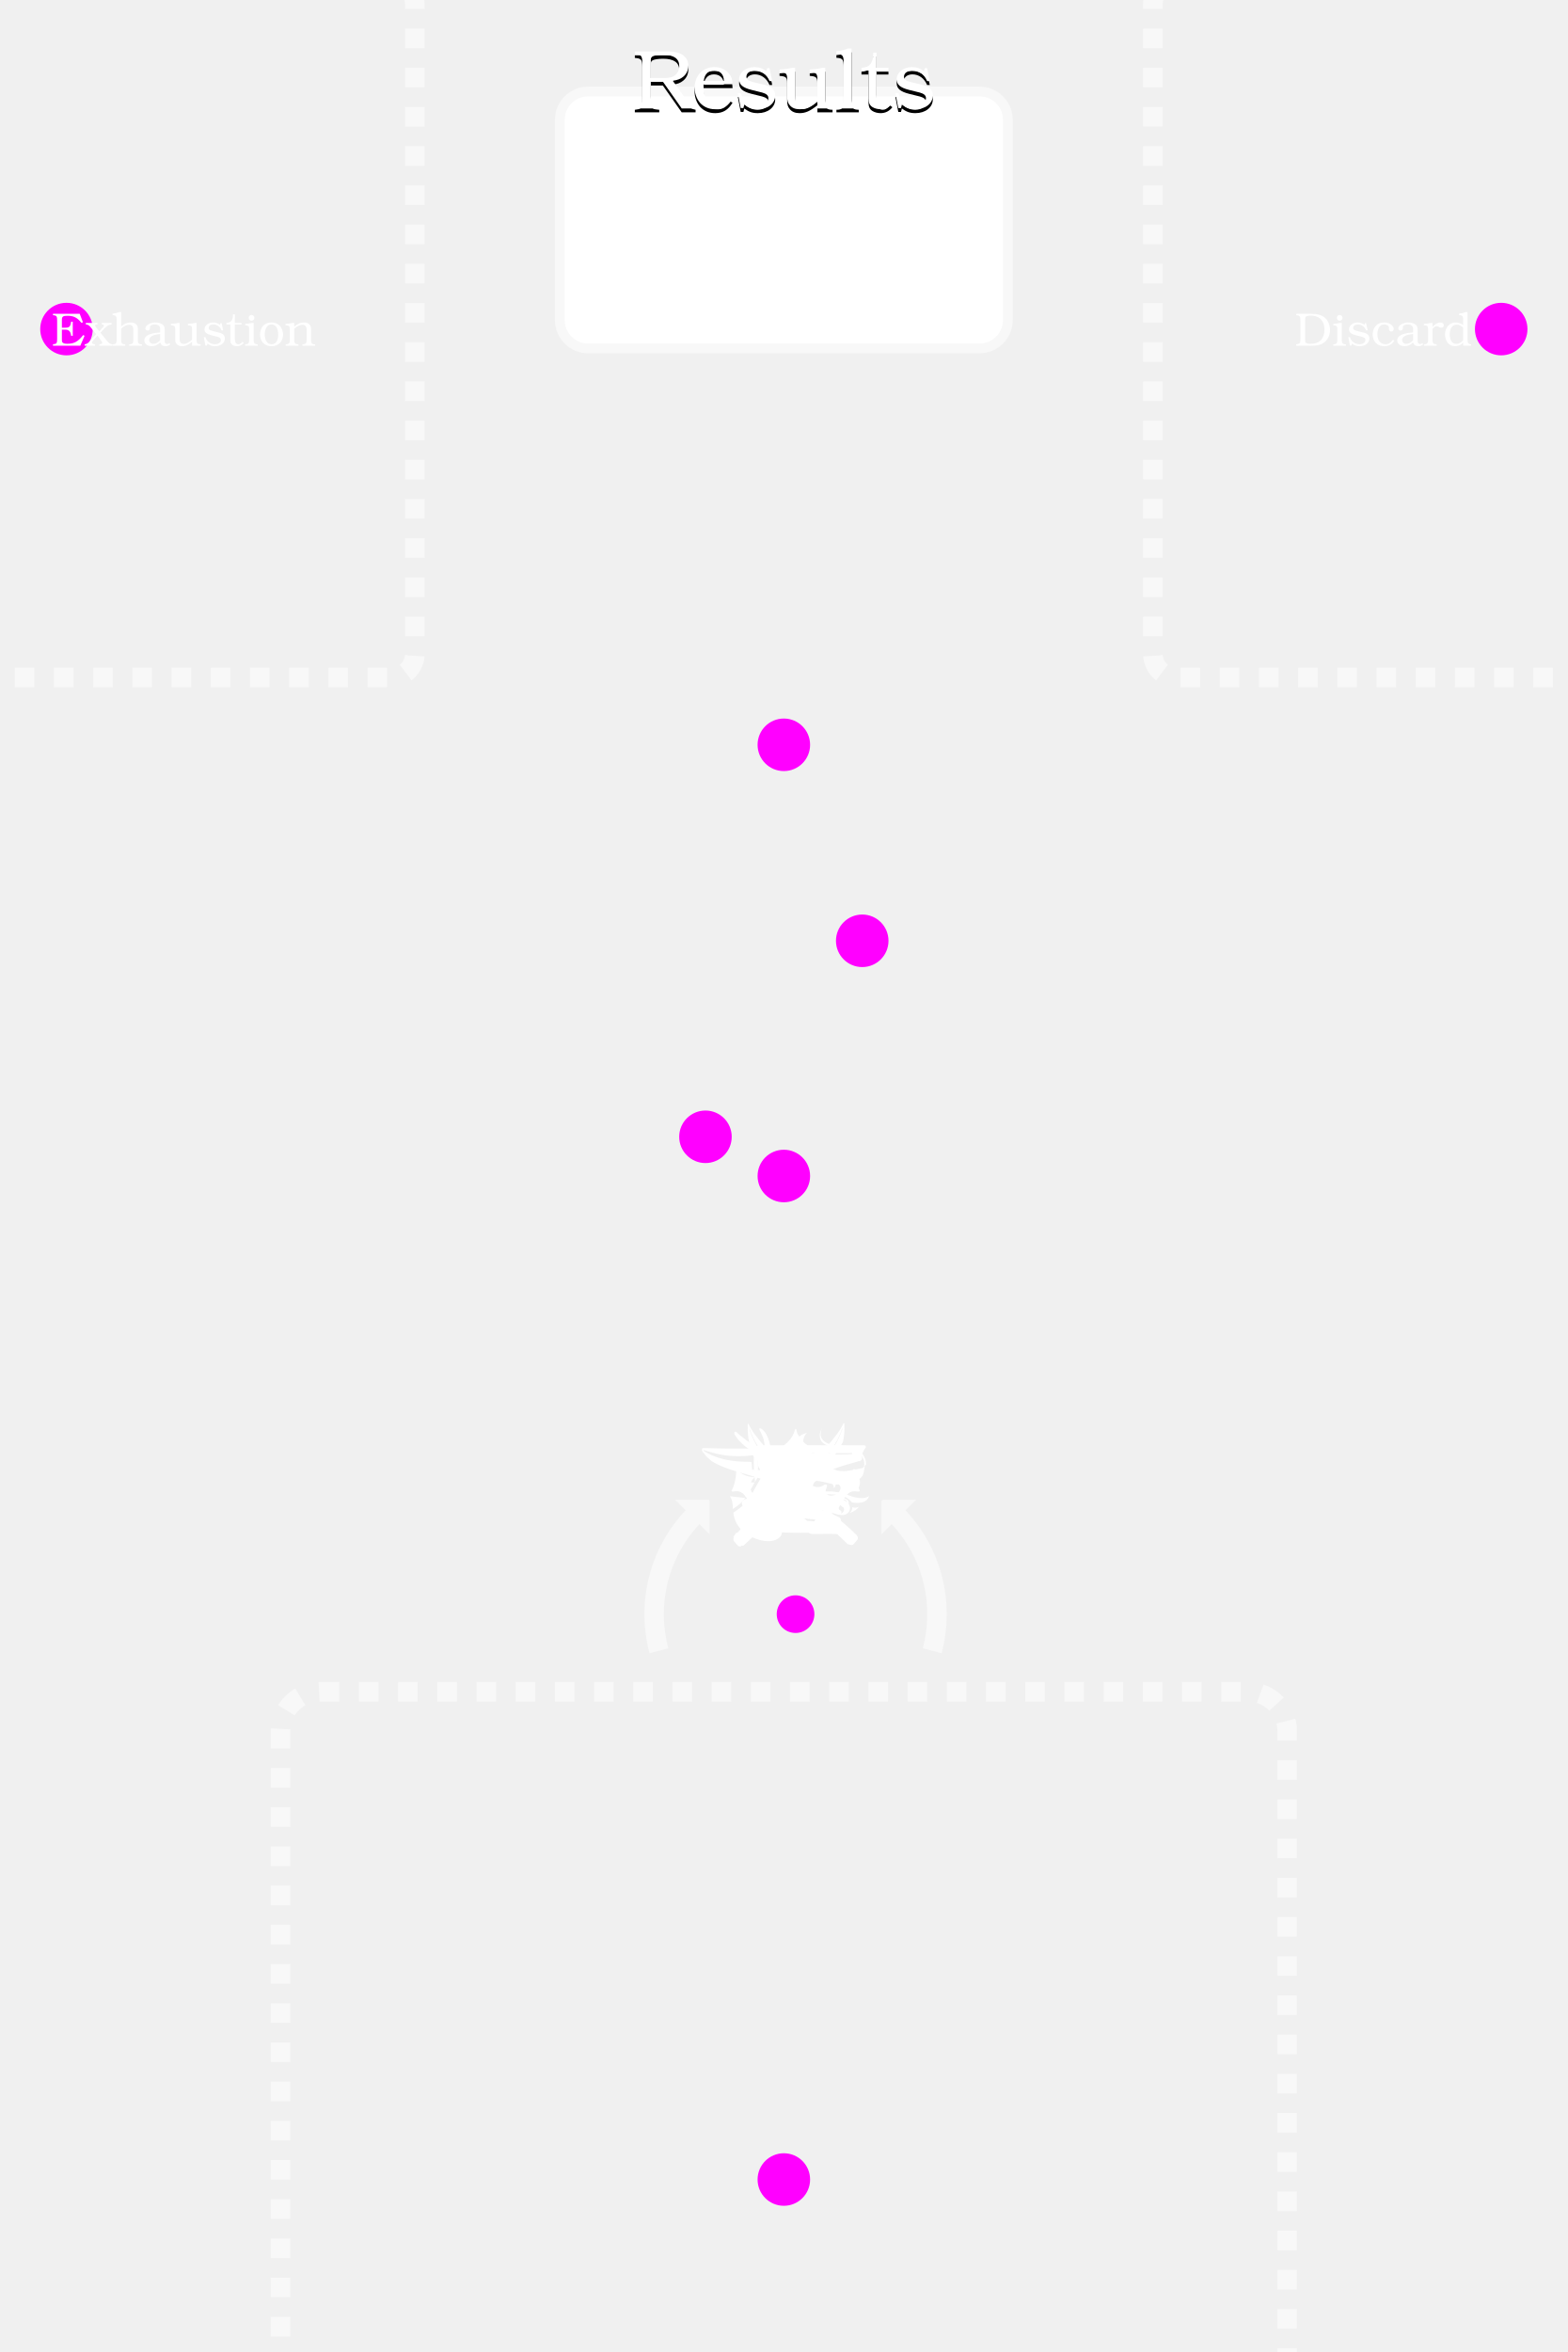
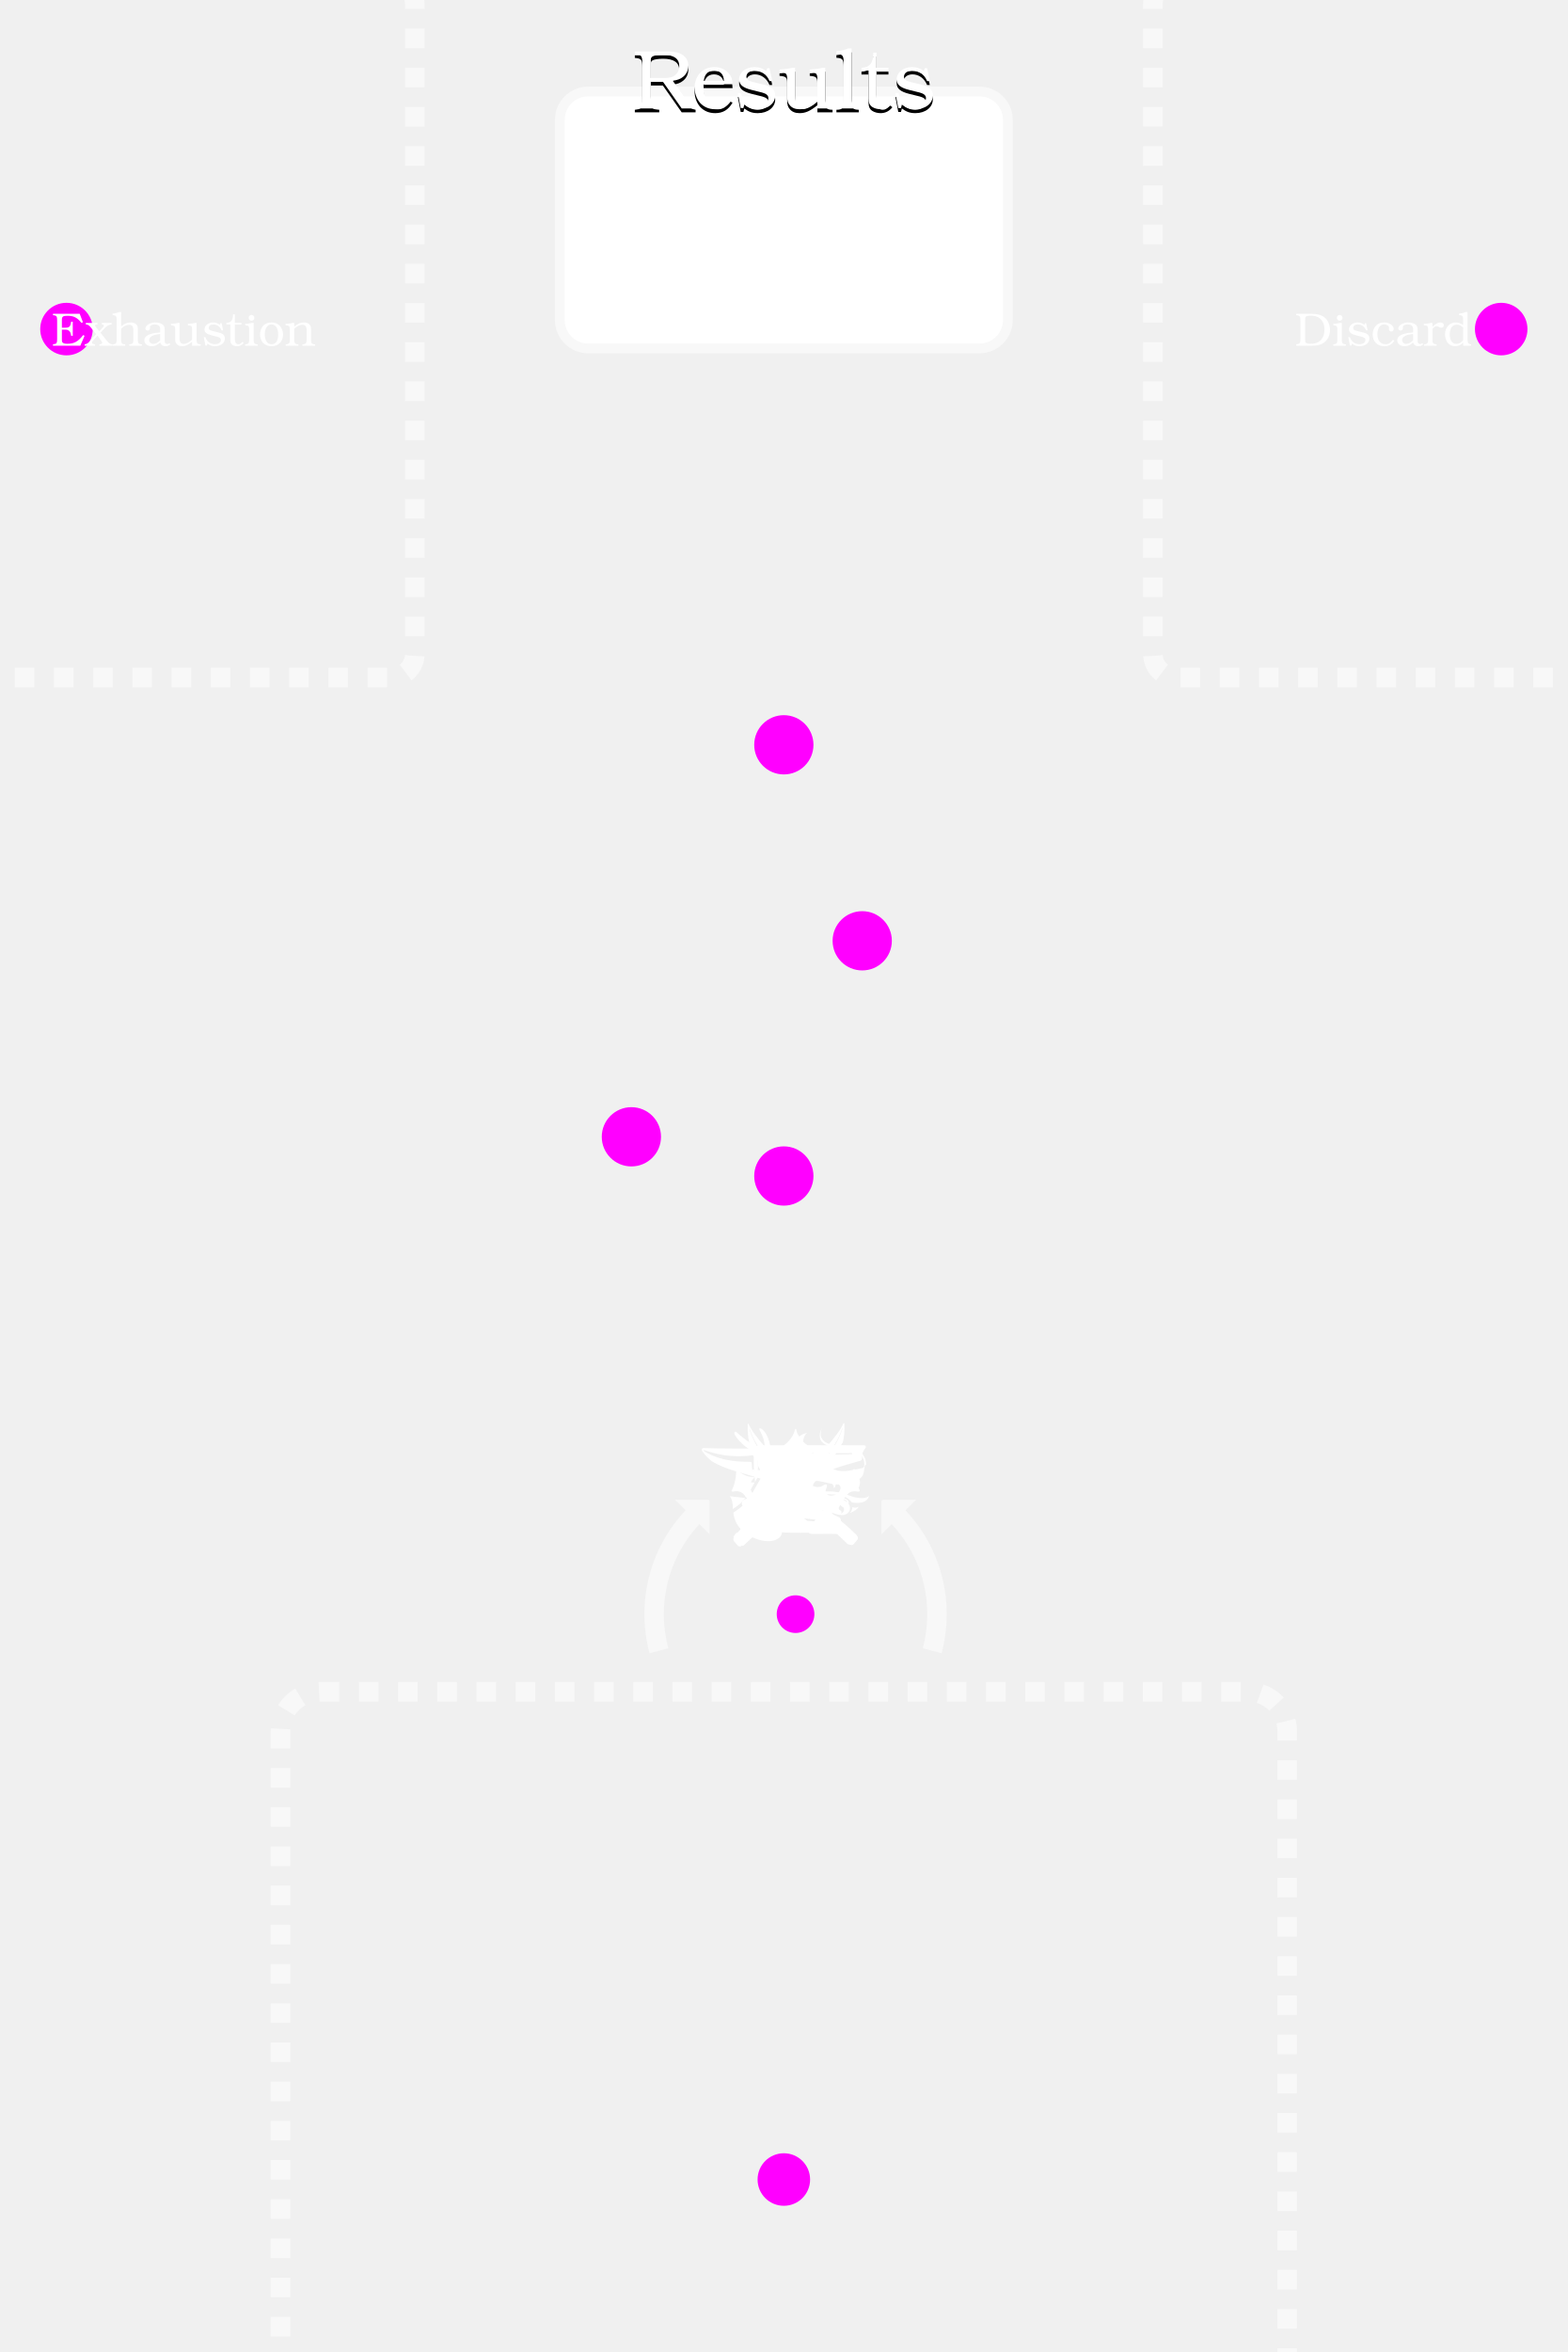
<svg xmlns="http://www.w3.org/2000/svg" width="800" height="1200" viewBox="0 0 211.667 317.5" version="1.1" id="svg839">
  <defs id="defs836">
    <marker style="overflow:visible" id="Arrow2Mstart" refX="0.0" refY="0.0" orient="auto">
      <path transform="scale(0.6) translate(0,0)" d="M 8.719,4.034 L -2.207,0.016 L 8.719,-4.002 C 6.973,-1.63 6.983,1.616 8.719,4.034 z " style="stroke:context-stroke;fill-rule:evenodd;fill:context-stroke;stroke-width:0.625;stroke-linejoin:round" id="path23562" />
    </marker>
    <marker style="overflow:visible" id="Arrow2Lstart" refX="0.0" refY="0.0" orient="auto">
      <path transform="scale(1.1) translate(1,0)" d="M 8.719,4.034 L -2.207,0.016 L 8.719,-4.002 C 6.973,-1.63 6.983,1.616 8.719,4.034 z " style="stroke:context-stroke;fill-rule:evenodd;fill:context-stroke;stroke-width:0.625;stroke-linejoin:round" id="path23556" />
    </marker>
  </defs>
  <g id="g_deckahedron" style="display:inline">
    <circle class="centermarker center_g" style="display:inline;fill:#ff00ff;fill-opacity:1;stroke:none;stroke-width:2.646;stroke-linecap:butt;stroke-linejoin:round;stroke-miterlimit:4;stroke-dasharray:none;stroke-dashoffset:0;stroke-opacity:0.5" id="path60996-7-5" cx="105.833" cy="294.217" r="3.546" />
    <rect style="display:none;opacity:1;fill:#231000;fill-opacity:1;stroke:none;stroke-width:0.2;stroke-linecap:round;stroke-linejoin:round" id="rect5331" width="111.125" height="111.125" x="50.271" y="232.304" rx="5.292" ry="5.292" />
    <rect style="display:none;opacity:1;fill:#ffffff;fill-opacity:1;stroke:none;stroke-width:0.2;stroke-linecap:round;stroke-linejoin:round" id="rect5329" width="111.125" height="111.125" x="50.271" y="234.421" rx="5.292" ry="5.292" />
    <rect style="display:none;opacity:1;fill:#231000;fill-opacity:1;stroke:none;stroke-width:0.2;stroke-linecap:round;stroke-linejoin:round" id="rect5327" width="111.125" height="111.125" x="50.271" y="236.538" rx="5.292" ry="5.292" />
    <rect style="display:none;opacity:1;fill:#ffffff;fill-opacity:1;stroke:none;stroke-width:0.2;stroke-linecap:round;stroke-linejoin:round" id="rect5307" width="111.125" height="111.125" x="50.271" y="238.654" rx="5.292" ry="5.292" />
    <rect style="display:none;opacity:1;fill:#231000;fill-opacity:1;stroke:none;stroke-width:0.2;stroke-linecap:round;stroke-linejoin:round" id="rect3956" width="111.125" height="111.125" x="50.271" y="240.771" rx="5.292" ry="5.292" />
    <rect style="display:inline;opacity:1;fill:none;fill-opacity:1;stroke:#ffffff;stroke-width:2.646;stroke-linecap:butt;stroke-linejoin:round;stroke-miterlimit:4;stroke-dasharray:2.646, 2.646;stroke-dashoffset:0;stroke-opacity:0.5" id="rect5333" width="135.918" height="135.918" x="37.874" y="228.374" rx="5.292" ry="5.292" />
  </g>
  <g id="g_suit_chooser" style="display:inline">
    <circle class="centermarker center_g" style="fill:#ff00ff;fill-opacity:1;stroke:none;stroke-width:2.646;stroke-linecap:butt;stroke-linejoin:round;stroke-miterlimit:4;stroke-dasharray:none;stroke-dashoffset:0;stroke-opacity:0.5" id="path24438-1-1" cx="230.03" cy="78.122" r="2.542" transform="rotate(45)" />
    <path class="suit suit_dragon" id="path10330-96-3" d="m 117.359,201.94 c -0.265,0.212 -0.663,0.292 -0.981,0.292 -0.477,0 -1.061,-0.08 -1.79,-0.384 -1.167,-0.464 -2.453,-0.61 -3.554,-0.478 -0.477,0.053 -0.928,0.172 -1.326,0.332 0.517,0.172 1.962,0 2.321,0.015 0.809,0.015 1.406,0.119 2.016,0.345 0.517,0.186 0.822,0.57 0.955,0.729 0.597,0.159 1.246,0.106 1.684,-0.08 0.252,-0.106 0.544,-0.371 0.676,-0.782 z m -0.424,-4.23 c 0.013,-0.968 -0.517,-1.75 -1.525,-2.228 -0.663,-0.305 -1.591,-0.358 -2.267,-0.384 h -0.146 c -0.491,-0.025 -1.392,-0.146 -1.856,-0.676 0,0 -0.013,-0.015 -0.04,-0.04 -0.026,-0.04 -0.08,-0.093 -0.119,-0.159 -0.013,-0.025 -0.04,-0.066 -0.066,-0.106 -0.013,-0.04 -0.04,-0.08 -0.053,-0.133 0,-0.04 -0.026,-0.093 -0.04,-0.146 -0.013,-0.025 0,-0.106 -0.013,-0.159 0,-0.053 -0.013,-0.119 0,-0.172 0,-0.053 0,-0.106 0.013,-0.159 0,-0.053 0.013,-0.093 0.026,-0.146 0,-0.04 0.026,-0.093 0.026,-0.133 0,-0.04 0.026,-0.08 0.04,-0.106 0.013,-0.025 0.026,-0.053 0.04,-0.08 0.013,-0.04 0.026,-0.066 0.026,-0.066 0,0 -0.013,0.015 -0.04,0.066 -0.013,0.015 -0.026,0.04 -0.04,0.066 -0.013,0.025 -0.04,0.053 -0.053,0.106 -0.013,0.04 -0.04,0.08 -0.053,0.133 -0.013,0.04 -0.04,0.093 -0.053,0.146 -0.013,0.053 -0.026,0.119 -0.04,0.172 -0.013,0.053 -0.013,0.119 -0.013,0.172 0,0.053 -0.013,0.106 0,0.186 0,0.053 0.013,0.119 0.013,0.185 0.013,0.053 0.026,0.106 0.04,0.159 0.013,0.053 0.026,0.106 0.053,0.146 0.04,0.093 0.08,0.159 0.106,0.199 0.026,0.04 0.04,0.066 0.04,0.066 l 0.106,-0.08 -0.093,0.08 c 0.504,0.57 1.392,0.729 2.055,0.769 h 0.146 c 0.65,0.025 1.551,0.08 2.175,0.358 0.517,0.238 1.392,0.809 1.366,1.962 0,0.04 -0.013,0.172 -0.04,0.305 -0.146,0.186 -0.398,0.212 -0.623,0.252 -0.133,0.015 -0.265,0.053 -0.411,0.08 -0.172,0.025 -0.358,0.066 -0.544,0.106 -1.817,0.371 -2.453,-0.133 -2.626,-0.159 -0.106,-0.015 -0.212,-0.053 -0.305,-0.119 0,0 -0.013,-0.015 -0.026,-0.025 -0.026,-0.025 -0.026,-0.08 -0.026,-0.133 0,-0.053 0,-0.093 0.026,-0.159 0,-0.015 0.04,-0.04 0.066,-0.053 0.026,-0.015 0.08,-0.025 0.119,-0.04 0.04,0 0.066,-0.025 0.093,-0.053 0.04,-0.04 0.053,-0.04 0.066,-0.106 0.026,-0.093 0.026,-0.212 0,-0.318 -0.04,-0.172 -0.186,-0.212 -0.345,-0.279 -0.385,-0.159 -1.087,-0.305 -1.498,-0.411 -0.623,-0.172 -1.233,-0.491 -1.777,-0.981 -0.65,-0.61 -0.424,-1.856 0.159,-2.188 -1.14,0.172 -1.644,1.061 -1.684,1.644 -0.026,0.504 0.159,0.968 0.464,1.326 -0.371,-0.106 -0.849,-0.292 -0.968,-0.862 -0.053,-0.279 0.013,-0.703 0.159,-0.941 -0.385,0.411 -0.822,1.074 -1.061,1.339 -0.981,0 -1.445,-0.133 -1.817,-0.212 -0.265,-1.856 -0.862,-2.453 -1.048,-2.652 -0.08,-0.08 -0.252,-0.252 -0.424,-0.252 -0.026,0 -0.053,0 -0.08,0.015 -0.013,0 -0.026,0.015 -0.04,0.04 0,0.015 0,0.025 0,0.053 0.08,0.186 0.159,0.345 0.239,0.491 0.172,0.358 0.305,0.61 0.411,1.127 0.133,0.65 0.08,0.902 0.026,0.941 -0.013,0.015 -0.053,0.025 -0.093,0.015 -0.517,-0.053 -1.551,-0.504 -2.347,-1.101 -0.186,-0.146 -0.663,-0.504 -0.849,-0.663 -0.504,-0.438 -0.57,-0.597 -0.729,-0.384 -0.053,0.066 0,0.278 0.093,0.411 0.159,0.252 0.345,0.504 0.557,0.729 0.464,0.504 0.955,0.928 1.551,1.26 1.18,0.65 2.267,0.928 3.408,1.087 -0.172,0.172 -0.332,0.371 -0.504,0.57 -0.716,0.809 -1.498,1.949 -2.36,3.554 -0.729,1.366 -1.313,2.254 -2.891,3.222 0.133,1.18 0.623,1.976 1.525,2.705 1.008,0.822 3.289,1.671 4.548,0.782 0.411,-0.292 0.477,-0.57 0.53,-1.061 0.026,-0.238 0.013,-0.504 0.08,-0.743 0.093,-0.424 0.371,-0.796 0.583,-1.18 0.278,-0.491 0.477,-0.955 1.048,-1.114 0.08,0.252 -0.026,0.663 -0.212,0.875 -0.477,0.517 -0.69,0.769 -0.716,1.313 0.424,-0.557 0.703,-0.769 1.406,-0.902 0.371,-0.066 0.583,-0.424 0.756,-0.716 0.026,-0.04 0.053,-0.093 0.08,-0.133 0.106,-0.159 0.265,-0.411 0.477,-0.623 0.04,-0.015 0.093,-0.025 0.146,-0.04 0.133,0.278 0.225,0.703 0.04,1.034 -0.212,0.384 -0.199,0.53 -0.186,0.703 0,-0.015 0.013,-0.025 0.026,-0.04 0.225,-0.305 0.438,-0.583 0.769,-0.822 0.225,-0.146 0.318,-0.398 0.411,-0.69 l 0.013,-0.053 c 0.053,-0.159 0.119,-0.332 0.199,-0.504 0.093,-0.015 0.186,-0.025 0.278,-0.04 0.159,0.477 -0.225,0.902 -0.133,1.353 0.398,-0.862 1.101,-0.875 1.207,-1.419 0.119,0 0.239,0 0.358,0.015 0.026,0 0.066,0 0.106,0 0.053,0.345 -0.252,0.583 -0.239,0.902 0.345,-0.504 0.782,-0.477 0.941,-0.756 0.225,0.066 0.438,0.159 0.663,0.305 0.305,0.199 0.332,0.597 0.04,0.862 -0.146,0.119 -0.305,0.212 -0.504,0.265 0.663,0.186 1.167,-0.053 1.392,-0.438 0.225,-0.384 0.159,-0.968 -0.464,-1.392 -0.676,-0.438 -2.188,-0.478 -2.214,-0.491 l -1.127,0.025 c -0.106,0 -1.246,0.093 -1.79,-0.358 -0.172,-0.146 -0.385,-0.384 -0.398,-0.61 -0.013,-0.371 0.146,-1.207 1.286,-1.286 0.809,-0.04 1.591,0.252 2.453,0.411 0.106,0.146 0.186,0.318 0.212,0.583 0.106,-0.119 0.199,-0.318 0.252,-0.53 0.093,0 0.186,0.015 0.278,0.015 0.04,0 0.08,0 0.119,0 0.159,0.172 0.292,0.358 0.318,0.716 0.146,-0.172 0.252,-0.438 0.278,-0.729 0.106,0 0.212,-0.015 0.305,-0.025 0.013,0.015 0.026,0.025 0.04,0.04 0.212,0.199 0.398,0.398 0.424,0.809 0.186,-0.226 0.332,-0.61 0.278,-1.021 0.119,-0.025 0.239,-0.066 0.345,-0.106 0.093,0.066 0.172,0.146 0.239,0.238 0.159,0.238 0.186,0.491 0.119,0.902 0.358,-0.265 0.663,-0.915 0.438,-1.578 0.225,-0.159 0.411,-0.358 0.504,-0.623 0.026,-0.093 0.066,-0.186 0.08,-0.292 0.026,-0.106 0.053,-0.212 0.053,-0.331 0.053,-0.199 0.08,-0.464 0.093,-0.544 z m -0.981,5.675 c -0.225,0.132 -0.61,0.226 -0.862,0.053 0,0.305 -0.146,0.636 -0.358,0.782 0.53,-0.132 1.074,-0.517 1.22,-0.849 z m -7.85,2.175 c 0,0 0,0 0,0 0,0 0,0 0,0 0,0 0,0.015 0,0.025 v 0 c 0,0 0,-0.015 0,-0.025 z m -4.018,-8.553 -1.326,-0.025 c 0.106,0.238 0.278,0.769 0.225,1.445 0.371,-0.517 0.729,-0.994 1.101,-1.406 z m -1.167,1.472 -1.379,-0.106 c 0.119,0.279 0.451,0.955 0.371,1.724 0.332,-0.597 0.663,-1.127 1.008,-1.618 z m -1.021,1.644 -1.843,-0.066 c 0.186,0.305 0.65,1.246 0.636,2.095 0.305,-0.425 0.57,-0.875 0.862,-1.419 0.106,-0.199 0.212,-0.398 0.332,-0.597 z m -1.246,2.095 -2.122,-0.238 c 0.292,0.358 0.438,0.968 0.411,1.724 0.769,-0.478 1.286,-0.955 1.697,-1.485 v 0 z" style="display:inline;fill:#ffffff;fill-opacity:1;fill-rule:nonzero;stroke:none;stroke-width:0.206" />
    <path class="suit suit_blades" id="path15784-7" style="display:inline;fill:#ffffff;fill-opacity:1;fill-rule:nonzero;stroke:none;stroke-width:0.206" d="m 98.754,201.239 c 0.003,0.015 0.006,0.028 0.015,0.039 l -0.015,-0.106 z m 0.015,0.039 c 0.045,0.08 0.195,0.079 0.264,0.067 0.238,-0.054 0.902,-0.161 1.406,0.396 0.398,0.477 0.862,1.115 1.114,1.738 0.053,0.146 0.024,0.291 -0.08,0.345 -0.054,0.04 -0.105,0.054 -0.145,0.08 -0.119,0.093 -0.107,0.25 -0.093,0.383 0.015,0.066 0.079,0.186 0.132,0.186 0.106,0.028 0.241,4.7e-4 0.347,-0.025 0.292,-0.079 0.584,-0.172 0.876,-0.238 0.437,-0.146 0.795,-0.252 1.127,-0.318 0.106,-0.025 0.225,-0.054 0.332,-0.066 0.743,-0.133 1.523,-0.224 2.385,-0.264 0.902,-0.053 1.778,-0.028 2.587,0.039 0.411,0.04 0.741,0.079 1.059,0.119 0.729,0.106 1.339,0.227 1.896,0.386 l 0.16,0.039 c 0.185,0.053 0.412,0.12 0.624,0.199 0.106,0.04 0.238,0.08 0.344,0.106 0.119,0.028 0.251,0.039 0.357,0.025 0.054,0.001 0.119,-0.12 0.133,-0.186 0.023,-0.147 0.04,-0.304 -0.093,-0.383 -0.04,-0.04 -0.105,-0.054 -0.145,-0.08 -0.093,-0.053 -0.133,-0.198 -0.08,-0.344 0.265,-0.636 0.728,-1.274 1.114,-1.738 0.504,-0.557 1.168,-0.436 1.406,-0.396 0.08,0.013 0.28,0.028 0.28,-0.107 l -9.1e-4,-0.068 c 7.6e-4,-0.025 -0.031,-0.052 -0.031,-0.065 -0.025,-0.053 -0.064,-0.107 -0.077,-0.161 -0.226,-0.477 -0.491,-1.193 -0.531,-2.333 -0.015,-0.053 -0.016,-0.105 -0.015,-0.158 7.4e-4,-0.04 0.016,-0.095 -0.015,-0.122 -0.017,-0.015 -0.04,-0.028 -0.04,-0.028 l -0.064,0.001 c -0.025,4.2e-4 -0.041,0.028 -0.054,0.043 l -0.158,0.158 c -0.331,0.305 -0.915,0.69 -1.777,0.769 l -0.147,2e-5 c -0.054,-10e-4 -0.132,-0.015 -0.158,0.052 -0.023,0.067 0.067,0.134 0.093,0.16 0.04,0.04 0.067,0.079 0.093,0.106 0.106,0.119 0.211,0.266 0.251,0.412 0.265,0.915 -0.079,1.777 -1.127,1.883 -0.146,0.028 -0.292,-0.001 -0.425,-0.041 -0.225,-0.079 -0.411,-0.263 -0.424,-0.515 -0.025,-0.226 0.16,-0.479 0.186,-0.692 0.053,-0.398 -0.319,-0.265 -0.531,-0.106 -0.384,0.279 -0.969,0.241 -1.393,0.041 -0.318,-0.133 -0.477,-0.213 -0.583,-0.399 -0.025,-0.066 -0.067,-0.158 -0.093,-0.251 -0.146,-0.464 -0.092,-0.704 0.293,-0.704 l 0.051,-8.9e-4 0.373,1.2e-4 0.017,0.002 c 0.159,0 0.214,-0.383 0.212,-0.583 l -9.1e-4,-0.081 c -2.4e-4,-0.226 -0.173,-0.225 -0.306,-0.225 h -0.492 c 0.226,-0.597 0.785,-1.02 1.342,-1.046 0.172,-0.013 0.489,0.011 0.635,0.106 0.331,0.199 0.504,0.61 0.437,0.982 -0.017,0.052 -0.039,0.093 -0.051,0.132 -0.014,0.04 -0.025,0.106 -0.016,0.145 0.017,0.015 0.024,0.028 0.052,0.028 0.093,0.013 0.213,-0.066 0.292,-0.107 0.159,-0.106 0.303,-0.24 0.409,-0.4 0.212,-0.318 0.279,-0.742 0.213,-1.114 -0.04,-0.212 -0.132,-0.423 -0.264,-0.596 -0.544,-0.69 -1.842,-0.782 -2.704,-0.106 -0.623,0.491 -0.929,1.032 -1.088,1.748 -0.017,0.066 -0.03,0.147 -0.031,0.212 l -0.396,1.2e-4 c 0.025,-0.252 0.04,-0.504 0.052,-0.65 0.018,-0.025 0.016,-0.051 0.016,-0.064 0.041,-0.212 0.081,-0.438 0.148,-0.637 0.079,-0.212 0.158,-0.423 0.277,-0.596 0.118,-0.186 0.278,-0.372 0.45,-0.493 0.092,-0.067 0.199,-0.118 0.305,-0.158 0.066,-0.028 0.185,-0.069 0.2,-0.147 0.025,-0.079 -0.079,-0.17 -0.132,-0.21 -0.106,-0.106 -0.212,-0.187 -0.331,-0.267 -0.544,-0.371 -0.849,-0.703 -1.326,-1.525 -0.066,-0.119 -0.106,-0.264 -0.132,-0.383 -0.024,-0.093 -0.015,-0.187 -0.08,-0.267 -0.016,-0.028 -0.04,-0.028 -0.055,-0.028 -0.066,0.015 -0.106,0.133 -0.119,0.187 -0.052,0.146 -0.211,1.167 -1.683,2.188 -0.106,0.079 -0.345,0.21 -0.239,0.37 0.04,0.066 0.118,0.08 0.171,0.106 0.106,0.053 0.2,0.105 0.28,0.158 0.092,0.066 0.185,0.133 0.251,0.212 0.504,0.517 0.623,1.486 0.689,2.269 l -0.37,-1.1e-4 c -0.001,-0.067 -0.015,-0.146 -0.025,-0.212 -0.159,-0.729 -0.478,-1.273 -1.088,-1.751 -0.862,-0.69 -2.16,-0.583 -2.704,0.106 -0.133,0.172 -0.227,0.386 -0.267,0.598 -0.066,0.385 0.015,0.795 0.213,1.114 0.106,0.159 0.253,0.303 0.412,0.396 0.08,0.053 0.197,0.106 0.29,0.106 0.025,-4.2e-4 0.056,-0.013 0.056,-0.025 0.014,-0.04 -5.9e-4,-0.106 -0.016,-0.145 -0.025,-0.04 -0.054,-0.095 -0.055,-0.135 -0.079,-0.371 0.12,-0.78 0.438,-0.979 0.147,-0.092 0.465,-0.106 0.637,-0.106 0.57,0.028 1.114,0.45 1.339,1.046 l -0.464,-4e-5 c -0.146,-6e-5 -0.306,0.013 -0.306,0.225 l -10e-6,0.425 c 5e-5,0.199 0.067,0.238 0.213,0.238 l 0.014,-0.001 0.373,9e-5 0.051,-8.7e-4 c 0.384,-8e-5 0.439,0.251 0.293,0.702 -0.146,0.411 -0.279,0.478 -0.705,0.662 -0.437,0.199 -1.019,0.254 -1.391,-0.039 -0.212,-0.173 -0.584,-0.305 -0.531,0.106 0.025,0.226 0.2,0.463 0.186,0.689 -0.04,0.424 -0.465,0.612 -0.849,0.585 -1.048,-0.106 -1.379,-0.968 -1.127,-1.883 0.04,-0.146 0.144,-0.293 0.252,-0.411 0.022,-0.041 0.067,-0.08 0.093,-0.106 0.041,-0.037 0.12,-0.094 0.093,-0.16 -0.04,-0.053 -0.108,-0.052 -0.16,-0.052 l -0.145,5e-5 c -0.875,-0.08 -1.445,-0.464 -1.777,-0.769 -0.053,-0.053 -0.121,-0.105 -0.161,-0.158 -0.016,-0.028 -0.025,-0.041 -0.052,-0.041 l -0.067,-0.001 c -0.014,0.001 -0.04,0.028 -0.04,0.028 -0.018,0.025 -0.014,0.08 -0.016,0.119 -0.017,0.052 -0.016,0.107 -0.014,0.161 -0.053,1.154 -0.305,1.869 -0.531,2.333 l -0.08,0.158 c -0.018,0.025 -0.024,0.054 -0.024,0.068 z m 2.665,4.626 c 0.002,0.114 0.035,0.23 0.132,0.334 0.053,0.053 0.108,0.093 0.16,0.132 0.093,0.08 0.197,0.133 0.303,0.174 0.04,0.013 0.108,0.039 0.148,0.039 0.025,-4.3e-4 0.106,-0.013 0.105,-0.041 l -9.2e-4,-0.068 c 9e-5,-0.013 -0.03,-0.039 -0.04,-0.039 -0.226,-0.212 -0.106,-0.478 0.093,-0.624 0.226,-0.159 0.491,-0.24 0.743,-0.306 1.26,-0.385 2.56,-0.53 3.846,-0.557 0.597,-0.011 1.206,0.001 1.79,0.042 0.305,0.028 0.61,0.051 0.901,0.078 0.544,0.066 1.089,0.147 1.606,0.28 0.172,0.053 0.371,0.092 0.557,0.145 0.265,0.08 0.252,0.201 -0.014,0.148 -0.106,-0.011 -0.2,-0.041 -0.293,-0.054 -0.491,-0.106 -0.981,-0.173 -1.458,-0.212 -0.279,-0.028 -0.559,-0.052 -0.824,-0.065 -0.663,-0.028 -1.326,-0.042 -1.989,-0.015 -0.809,0.028 -1.631,0.095 -2.44,0.254 -0.225,0.054 -0.451,0.105 -0.663,0.158 -0.239,0.066 -0.477,0.131 -0.676,0.238 -0.212,0.119 -0.292,0.398 -0.093,0.557 0.212,0.172 0.545,0.227 0.824,0.254 0.888,0.106 2.571,0.158 3.937,0.158 0.504,4e-5 1.009,4.8e-4 1.5,-0.013 0.172,4e-5 0.346,-0.011 0.518,-0.011 0.199,-1.3e-4 0.397,-0.028 0.596,-0.025 0.451,-0.028 0.901,-0.081 1.339,-0.148 0.331,-0.066 1.367,-0.199 1.287,-0.875 -0.015,-0.106 -0.053,-0.224 -0.093,-0.277 -0.358,-0.464 -0.981,-0.598 -1.458,-0.73 -0.597,-0.172 -1.208,-0.291 -1.818,-0.37 -0.345,-0.039 -0.689,-0.08 -1.033,-0.106 -0.822,-0.066 -1.672,-0.079 -2.494,-0.039 -0.769,0.04 -1.552,0.118 -2.308,0.251 -0.106,0.013 -0.197,0.037 -0.303,0.053 -0.438,0.092 -0.863,0.228 -1.274,0.373 -0.306,0.091 -0.598,0.197 -0.849,0.396 l -0.024,0.028 c -0.133,0.116 -0.238,0.298 -0.238,0.487 z m 4.879,-5.024 c -0.015,-0.146 0.159,-0.198 0.238,-0.264 0.318,-0.265 0.439,-0.359 0.479,-0.756 0.024,-0.172 0.04,-0.198 0.052,-0.37 0.015,-0.093 0.026,-0.132 0.119,-0.132 l 0.187,10e-6 0.014,-10e-4 0.186,8e-5 c 0.093,5.9e-4 0.119,0.052 0.119,0.132 0.053,0.504 0.067,0.623 0.412,1.02 0.053,0.066 0.105,0.121 0.171,0.16 0.053,0.028 0.147,0.053 0.174,0.106 0.016,0.028 0.015,0.077 0.015,0.104 -0.014,0.04 -0.04,0.079 -0.054,0.093 -0.052,0.055 -0.117,0.096 -0.17,0.148 -0.093,0.106 -0.2,0.213 -0.28,0.319 -0.185,0.252 -0.331,0.517 -0.438,0.795 -0.024,0.067 -0.04,0.131 -0.092,0.172 -0.025,0.013 -0.052,0.013 -0.065,0.015 -0.039,9.5e-4 -0.08,-0.013 -0.093,-0.039 -0.053,-0.053 -0.067,-0.133 -0.08,-0.2 -0.04,-0.079 -0.066,-0.159 -0.106,-0.226 -0.146,-0.278 -0.318,-0.544 -0.544,-0.756 -0.066,-0.066 -0.13,-0.131 -0.197,-0.184 l 0.04,-0.013 c -0.053,-0.04 -0.08,-0.069 -0.08,-0.122 z" />
    <path class="suit suit_crown" id="path15762-8-1" style="display:inline;fill:#ffffff;fill-opacity:1;fill-rule:nonzero;stroke:none;stroke-width:0.225" d="m 115.829,207.602 c -1.4e-4,-0.05 -0.005,-0.102 -0.021,-0.148 -0.111,-0.138 -0.17,-0.307 -0.305,-0.384 -0.862,-0.862 -1.843,-1.685 -2.89,-2.52 l -0.014,-0.001 -0.015,-0.013 c -0.041,-0.052 -0.092,-0.092 -0.132,-0.132 -0.185,-0.172 -0.237,-0.399 -0.052,-0.637 0.04,-0.04 0.079,-0.092 0.119,-0.132 0.226,-0.225 0.478,-0.451 0.756,-0.637 0.053,-0.028 0.172,-0.092 0.225,-0.039 0.042,0.037 0.04,0.105 0.04,0.158 0.025,0.106 0.146,0.265 0.239,0.306 0.583,0.252 0.928,-0.424 0.782,-0.769 -0.121,-0.265 -0.517,-0.425 -0.782,-0.412 -0.782,0.039 -1.432,0.491 -1.976,0.982 -0.716,0.65 -1.273,1.405 -1.883,2.134 -0.491,0.583 -1.14,1.035 -1.909,1.075 l 0.08,-0.119 -0.186,-1.9e-4 c -0.066,0.146 0.015,0.265 0.132,0.344 l 0.119,1.5e-4 c 0.53,0.053 1.061,-0.054 1.525,-0.28 0.318,-0.159 0.611,-0.344 0.849,-0.557 0.016,-0.028 0.04,-0.038 0.052,-0.052 0.025,-0.028 0.067,-0.054 0.093,-0.081 0.239,-0.172 0.465,-0.198 0.65,-0.052 0.054,0.04 0.093,0.079 0.146,0.105 0.017,0.052 0.015,0.093 0.041,0.119 1.127,0.782 2.056,1.735 2.971,2.611 0.297,-0.015 0.528,0.262 0.782,-0.039 l 0.437,-0.502 c 0.04,-0.053 0.093,-0.12 0.106,-0.186 0.016,-0.047 0.022,-0.095 0.021,-0.145 z m -1.476,-4.789 c -0.003,0.096 -0.045,0.193 -0.135,0.16 -0.079,-0.028 -0.08,-0.133 -0.094,-0.199 -0.025,-0.093 -0.105,-0.186 -0.171,-0.225 -0.092,-0.041 -0.187,-0.041 -0.28,-0.042 l -0.093,4.7e-4 -0.051,-8.7e-4 -0.04,-0.013 c -0.017,0.015 -0.031,0.015 -0.031,0.015 0.025,-0.039 0.08,-0.052 0.106,-0.052 0.04,-0.011 0.093,-0.025 0.119,-0.028 0.252,-0.011 0.505,-4.9e-4 0.637,0.238 0.021,0.031 0.029,0.088 0.029,0.146 z m -0.339,-9.992 c 0.003,-0.21 -10e-4,-0.421 -0.009,-0.629 6e-5,-0.106 -0.093,-0.119 -0.145,-0.013 -0.636,1.551 -3.526,4.615 -6.337,7.505 -2.917,-2.811 -5.797,-5.874 -6.433,-7.425 -0.04,-0.093 -0.132,-0.08 -0.132,0.028 -0.025,0.835 0.015,1.683 0.213,2.491 0.345,1.008 0.73,1.938 1.419,2.88 0.636,0.796 1.299,1.71 2.134,2.108 0.022,0.041 0.04,0.106 0.055,0.145 0.094,0.211 0.291,0.317 0.463,0.464 0.185,0.159 0.359,0.346 0.544,0.505 0.411,0.345 0.809,0.714 1.207,1.072 l 1.153,1.036 c 0.305,0.278 0.61,0.543 0.901,0.808 0.159,0.133 0.305,0.266 0.451,0.399 0.015,0.013 0.052,0.055 0.106,0.093 l 0.756,-0.862 -0.015,-0.013 c 0,0 -0.544,-0.504 -1.365,-1.261 -0.411,-0.385 -2.521,-2.227 -3.025,-2.691 -0.756,-0.703 -1.63,-1.485 -2.36,-2.32 -0.239,-0.278 -0.464,-0.571 -0.663,-0.849 -0.424,-0.57 -0.769,-1.125 -1.02,-1.616 -0.266,-0.504 -0.451,-0.93 -0.557,-1.235 -0.052,-0.159 -0.106,-0.278 -0.118,-0.358 l -0.041,-0.119 c -8e-5,-0.013 -4.7e-4,-0.025 0.017,-0.028 0.014,0.001 0.032,-0.001 0.033,0.013 l 0.041,0.119 c 0.025,0.079 0.066,0.198 0.118,0.345 0.119,0.292 0.305,0.729 0.57,1.207 0.266,0.491 0.625,1.046 1.036,1.59 0.212,0.278 0.437,0.558 0.676,0.824 0.743,0.782 1.51,1.497 2.385,2.266 0.531,0.464 2.64,2.296 3.051,2.668 0.411,0.372 0.769,0.689 1.008,0.888 0.252,0.212 0.386,0.331 0.386,0.331 0.041,0.052 0.051,0.118 0.024,0.171 7.7e-4,0.025 0.002,0.041 -0.014,0.054 l -0.798,0.927 c 0.185,0.172 0.424,0.384 0.424,0.384 l 1.3,-1.497 c -0.756,-0.663 -1.619,-1.431 -2.494,-2.24 1.087,-0.968 2.017,-1.805 2.163,-1.937 l 2.678,-4.361 c 0.149,-0.607 0.211,-1.236 0.22,-1.865 z m -0.259,0.022 -0.04,0.119 c -0.024,0.093 -0.069,0.212 -0.122,0.357 -0.119,0.305 -0.305,0.742 -0.557,1.233 -0.676,1.167 -1.445,2.347 -2.453,3.302 -0.53,0.53 -1.086,1.035 -1.59,1.512 -0.159,0.146 -0.491,0.451 -0.875,0.782 l -0.16,-0.158 c 0.398,-0.345 0.745,-0.636 0.904,-0.782 0.517,-0.464 1.086,-0.97 1.616,-1.474 0.279,-0.252 0.531,-0.504 0.769,-0.782 0.636,-0.769 1.208,-1.498 1.725,-2.427 0.265,-0.477 0.451,-0.915 0.57,-1.207 0.053,-0.146 0.093,-0.265 0.119,-0.344 l 0.04,-0.119 c -9e-5,-0.013 0.017,-0.015 0.031,-0.015 l 0.017,-0.028 c 0.014,10e-4 0.015,0.013 0.018,0.025 z m -6.578,9.72 c -0.278,-0.252 -0.584,-0.517 -0.875,-0.782 -0.186,0.159 -0.317,0.291 -0.397,0.357 -0.822,0.756 -1.365,1.259 -1.365,1.259 8e-5,0.013 -0.015,0.015 -0.015,0.015 l 0.743,0.847 c 0.046,-0.045 0.082,-0.078 0.093,-0.078 0.133,-0.119 0.887,-0.797 1.816,-1.619 z m -1.909,1.696 c -0.004,0.006 -0.01,0.006 -0.017,0.015 l 0.025,4.1e-4 z m 1.702,2.326 c 8.3e-4,-0.032 -0.005,-0.065 -0.02,-0.099 l -0.184,7e-5 c -0.782,-0.053 -1.434,-0.489 -1.912,-1.072 -0.623,-0.729 -1.18,-1.5 -1.896,-2.137 -0.557,-0.504 -1.194,-0.939 -1.976,-0.979 -0.265,-5e-5 -0.663,0.157 -0.782,0.422 -0.16,0.358 0.199,1.021 0.769,0.769 0.093,-0.039 0.225,-0.197 0.238,-0.303 0.015,-0.053 0.015,-0.134 0.054,-0.161 0.066,-0.053 0.173,0.013 0.226,0.038 0.279,0.186 0.531,0.412 0.756,0.637 0.054,0.04 0.092,0.092 0.132,0.132 0.186,0.238 0.131,0.465 -0.055,0.637 l -0.132,0.132 -0.015,0.015 -0.017,0.015 c -0.025,0.028 -0.053,0.064 -0.08,0.065 -0.849,0.729 -1.775,1.366 -2.492,2.188 -0.025,0.028 -0.067,0.015 -0.093,0.025 -0.054,0.015 -0.105,0.041 -0.145,0.067 -0.106,0.146 -0.174,0.331 -0.347,0.464 l 0.093,0.068 c -0.025,0.04 -0.04,0.079 -0.052,0.119 -0.024,0.093 -0.025,0.197 1.41e-4,0.29 0.025,0.079 0.067,0.147 0.106,0.187 l 0.438,0.505 c 0.053,0.066 0.133,0.105 0.199,0.133 0.04,0.013 0.093,0.013 0.119,0.013 0.025,4e-4 0.079,0.015 0.106,-2.5e-4 0.025,-0.011 0.052,-0.054 0.065,-0.067 0.04,-0.04 0.067,-0.039 0.106,-0.039 l 0.119,1.3e-4 c 0.025,4.4e-4 0.053,0.011 0.081,-7.4e-4 0.862,-0.835 1.684,-1.537 2.652,-2.466 0.066,-0.04 0.146,-0.041 0.2,-0.054 0.053,-0.028 0.08,-0.054 0.106,-0.093 0.025,-0.039 0.024,-0.079 0.04,-0.119 0.053,-0.028 0.105,-0.066 0.145,-0.106 0.199,-0.159 0.424,-0.131 0.65,0.054 0.026,0.025 0.067,0.053 0.094,0.079 0.018,0.025 0.041,0.036 0.054,0.053 0.252,0.212 0.529,0.398 0.847,0.557 0.477,0.225 1.008,0.32 1.525,0.28 l 0.119,1.3e-4 c 0.09,-0.07 0.148,-0.155 0.151,-0.249 z m -0.826,-5.004 c -0.146,-0.12 -0.291,-0.252 -0.425,-0.37 -0.809,0.756 -1.59,1.457 -2.279,2.054 l 1.298,1.5 c 0,0 0.239,-0.227 0.425,-0.386 l -0.808,-1.02 c -0.015,-0.013 -0.016,-0.038 -0.016,-0.051 -0.023,-0.067 -0.017,-0.133 0.025,-0.174 0,0 0.145,-0.119 0.383,-0.332 0.239,-0.212 0.599,-0.517 1.01,-0.888 0.08,-0.066 0.211,-0.186 0.383,-0.332 z" />
    <path class="suit suit_anvil" d="m 103.462,196.587 c -0.305,0.015 -0.69,0.066 -0.822,0.384 -0.119,0.279 -0.028,0.703 -0.028,0.995 1.7e-4,0.265 -6e-5,0.331 -2e-4,0.597 -4.5e-4,0.093 0.012,0.292 -0.12,0.318 -0.08,0.015 -0.159,-0.015 -0.239,-0.025 -0.066,-0.015 -0.146,-0.04 -0.225,-0.067 -0.106,-0.025 -0.371,-0.159 -0.464,-0.345 -0.012,-0.331 -0.066,-0.703 -0.08,-1.021 -0.013,-0.019 -0.052,-0.039 -0.079,-0.053 -0.067,-0.025 -0.159,-0.04 -0.252,-0.039 -1.949,8e-5 -3.753,-0.226 -5.503,-1.101 -0.211,-0.093 -0.425,-0.238 -0.609,-0.359 0,0 -0.012,-0.025 -0.012,-0.025 0,0 -0.013,-0.019 -0.026,-0.015 -0.013,-0.019 -0.027,-0.04 -0.017,-0.066 0.013,-0.025 0.079,0.002 0.119,1.5e-4 0.186,0.078 0.398,0.119 0.597,0.185 0.146,0.04 0.305,0.08 0.464,0.134 1.578,0.464 3.196,0.57 4.8,0.438 0.119,-0.015 0.239,-0.025 0.358,-0.053 0.119,-0.015 0.279,-0.04 0.371,0.025 0.013,3.6e-4 0.026,0.015 0.027,0.04 0.041,0.052 0.04,0.146 0.054,0.225 -0.013,0.53 5e-5,1.048 0.012,1.591 0.039,0.093 0.225,0.199 0.305,0.212 0.025,2.1e-4 0.08,0.015 0.119,0.025 0.026,0.015 0.054,0.025 0.093,-4.3e-4 0.08,-0.504 0.028,-1.101 0.012,-1.578 2.9e-4,-0.199 8e-5,-0.425 0.067,-0.61 0.172,-0.398 0.955,-0.278 1.3,-0.252 0.464,0.025 0.849,0.025 1.326,0.015 3.076,0.025 6.047,0 9.043,-2e-5 0.186,-2.4e-4 0.398,1.6e-4 0.597,2.7e-4 0.079,0.002 0.146,-1.5e-4 0.239,-0.015 0.039,7.9e-4 0.106,-0.015 0.146,0.011 -0.003,0.015 0.023,0.042 0.027,0.066 0.002,0.079 -0.106,0.093 -0.173,0.078 -0.079,-0.002 -0.16,0.015 -0.252,0.015 -0.146,1.6e-4 -0.305,0.015 -0.451,0.015 -0.093,4.3e-4 -0.199,-1.2e-4 -0.305,1.3e-4 m -5.821,6.206 c -0.003,0.041 -0.016,0.079 -0.025,0.093 -0.875,0.04 -1.896,0.025 -2.811,0.025 -0.039,-7.9e-4 -0.106,2.5e-4 -0.159,-0.019 -0.067,-0.025 -0.067,-0.08 -0.067,-0.146 -0.002,-0.067 -5e-5,-0.133 -1.9e-4,-0.212 -3e-5,-0.159 0.053,-0.279 0.239,-0.278 0.955,0 1.909,1e-5 2.811,0.04 0.053,0.04 0.028,0.198 0.028,0.266 0.002,0.067 4e-5,0.147 1.6e-4,0.212 m 1.471,2.493 c 0.424,3.1e-4 0.849,-5e-5 1.286,-1e-5 0.583,-8e-5 1.087,1.7e-4 1.618,0 0.039,7.9e-4 0.145,-0.015 0.159,0.04 0.011,0.081 -0.16,0.064 -0.212,0.066 -0.53,0.08 -1.101,0.106 -1.618,0.146 -0.119,5.5e-4 -0.252,0.015 -0.385,0.025 -0.637,0.04 -0.796,0.173 -0.915,0.809 -1e-4,0.185 -0.146,0.544 -0.146,0.557 -0.039,-0.239 -0.053,-0.491 -0.067,-0.729 -0.093,-0.478 -0.371,-0.822 -0.835,-0.981 -1.087,-0.384 -2.201,-0.411 -3.315,-0.053 -0.159,0.052 -0.331,0.121 -0.477,0.212 -0.226,0.133 -0.385,0.331 -0.49,0.584 -0.092,0.319 -0.08,0.636 -0.093,0.955 -1.3e-4,0.025 0.002,0.067 -0.04,0.066 -0.013,-3.4e-4 -0.041,-0.013 -0.053,-0.04 -0.012,-0.822 -0.53,-1.14 -0.995,-1.392 -0.133,-1.5e-4 -0.265,-0.015 -0.398,-0.025 -0.239,-0.015 -0.478,-0.025 -0.716,-0.053 -0.106,2.3e-4 -0.225,-0.015 -0.345,-0.025 -0.106,2e-4 -0.212,-0.025 -0.318,-0.025 -0.052,0.002 -0.106,2.2e-4 -0.159,-2.1e-4 -0.013,-3.4e-4 -0.133,1.1e-4 -0.12,-0.051 0.011,-0.052 0.145,-0.015 0.199,-0.015 0.106,-1.9e-4 0.212,-1e-4 0.332,-2e-5 0.398,2.5e-4 0.809,-0.015 1.207,-0.015 0.398,2.4e-4 0.809,-0.015 1.207,-0.025 0.119,1.3e-4 0.239,-0.039 0.345,-0.093 1.671,-0.809 3.342,-0.809 5.026,-1e-5 0.119,0.054 0.265,0.093 0.411,0.094 m 7.2,-9.826 c 1.3e-4,-0.025 -0.027,-0.066 -0.054,-0.08 -0.013,-0.019 -0.052,-0.039 -0.079,-0.04 -0.026,-0.015 -0.093,4.2e-4 -0.133,1.1e-4 -0.066,-0.002 -0.133,1e-4 -0.212,-9e-5 -0.08,-0.015 -0.172,0 -0.265,4e-5 -4.402,-0.015 -8.911,0 -13.419,0 -0.119,-1.5e-4 -0.292,-0.025 -0.398,0.04 -0.105,0.08 -0.054,0.238 -0.106,0.358 -0.04,0.079 -0.159,0.052 -0.238,0.054 -2.175,3e-5 -4.429,3e-5 -6.657,-0.066 -0.079,-0.002 -0.159,-2e-4 -0.239,-2.4e-4 -0.025,-1.9e-4 -0.052,0.002 -0.093,4.3e-4 -0.025,-1.9e-4 -0.052,0.019 -0.079,0.025 -0.025,0.019 -0.054,0.025 -0.066,0.053 -0.003,0.015 -1.3e-4,0.025 -0.003,0.041 -0.003,0.015 -0.012,0.015 -0.027,0.039 0.003,0.015 -1.3e-4,0.025 0.003,0.053 -0.003,0.041 0.002,0.067 0.013,0.106 0.012,0.025 0.011,0.081 0.04,0.107 0.029,0.025 0.053,0.066 0.093,0.12 0.345,0.504 0.69,0.796 1.154,1.207 1.976,1.207 4.283,1.591 6.577,2.36 0.557,0.226 0.928,0.703 1.074,1.286 0.017,0.066 0.013,0.132 0.012,0.212 0.158,0.637 -0.04,1.193 -0.212,1.79 -0.068,0.158 -0.212,0.279 -0.345,0.398 -0.133,0.119 -0.305,0.226 -0.477,0.318 -0.067,0.025 -0.147,0.063 -0.226,0.105 -0.822,0.398 -1.711,0.809 -2.36,1.193 -0.079,0.04 -0.147,0.199 -0.144,0.306 0.002,0.08 2.9e-4,0.159 2e-5,0.252 0.002,0.067 0.013,0.132 0.012,0.199 5e-5,0.345 -0.012,0.703 -0.012,1.061 2.4e-4,0.239 0.106,0.371 0.371,0.358 1.193,-0.015 2.387,-0.025 3.567,0 0.093,-3.9e-4 0.212,-0.025 0.291,-0.08 0.597,-0.517 1.312,-0.743 2.082,-0.809 1.087,-0.08 2.135,0.066 3.024,0.794 0.08,0.053 0.198,0.093 0.318,0.092 0.292,1e-4 0.597,2.7e-4 0.902,-1.9e-4 0.782,-0.025 1.565,-3e-5 2.36,0 0.079,0.002 0.172,-3e-5 0.265,1e-4 0.265,-4e-5 0.385,-0.119 0.385,-0.384 -0.012,-0.464 2e-5,-0.941 0,-1.392 9e-5,-0.238 -0.066,-0.385 -0.292,-0.504 -0.358,-0.186 -0.915,-0.411 -1.644,-0.703 -0.092,-0.025 -0.186,-0.066 -0.278,-0.106 -0.2,-0.079 -0.385,-0.172 -0.57,-0.292 -1.008,-0.795 -1.167,-1.803 -1.021,-3.09 0.119,-0.438 0.385,-0.835 0.703,-1.154 1.856,-1.326 3.739,-1.644 5.768,-2.267 0.132,-0.08 0.185,-0.238 0.198,-0.398 -0.067,-0.583 0.173,-0.928 0.491,-1.379 -0.003,-0.053 1e-5,-0.159 -0.012,-0.239" style="display:inline;fill:#ffffff;fill-opacity:1;fill-rule:evenodd;stroke:none;stroke-width:0.225" id="path12810-9-0-7-2" />
    <path id="circle23894-5-4" style="color:#000000;fill:#ffffff;fill-opacity:0.5;stroke-width:1;stroke-linejoin:round;-inkscape-stroke:none" d="m 123.693,202.45 h -4.477 c -0.111,3e-5 -0.2,0.089 -0.2,0.2 v 4.477 l 1.375,-1.375 c 4.34,4.63 5.74,10.996 4.2,16.747 l 2.545,0.682 c 1.767,-6.636 0.142,-13.993 -4.873,-19.301 z" />
    <path id="path25855" style="color:#000000;fill:#ffffff;fill-opacity:0.5;stroke-width:1;stroke-linejoin:round;-inkscape-stroke:none" d="m 91.137,202.45 h 4.477 c 0.111,4e-5 0.2,0.089 0.2,0.2 l 2e-6,4.477 -1.375,-1.375 c -4.34,4.63 -5.74,10.996 -4.2,16.747 l -2.545,0.682 c -1.767,-6.636 -0.142,-13.993 4.873,-19.301 z" />
  </g>
  <g id="g_exhaustion" style="display:inline">
    <rect style="fill:none;fill-opacity:1;stroke:#ffffff;stroke-width:2.646;stroke-linecap:butt;stroke-linejoin:round;stroke-miterlimit:4;stroke-dasharray:2.646, 2.646;stroke-dashoffset:0;stroke-opacity:0.5" id="rect26267" width="94.059" height="94.059" x="-56.006" y="-2.606" rx="3.175" ry="3.175" transform="scale(-1,1)" />
    <circle class="centermarker" style="display:inline;fill:#ff00ff;fill-opacity:1;stroke:none;stroke-width:2.646;stroke-linecap:butt;stroke-linejoin:round;stroke-miterlimit:4;stroke-dasharray:none;stroke-dashoffset:0;stroke-opacity:0.5" id="path60996-2" cx="8.977" cy="44.423" r="3.546" />
    <text xml:space="preserve" style="font-weight:300;font-size:6.35px;line-height:1.25;font-family:'URW Bookman';-inkscape-font-specification:'URW Bookman, Light';display:inline;fill:#ffffff;stroke-width:0.265" x="6.951" y="46.671" id="text41632-2">
      <tspan id="tspan41630-9" style="font-size:6.35px;fill:#ffffff;stroke-width:0.265" x="6.951" y="46.671">Exhaustion</tspan>
    </text>
  </g>
  <g id="g_discard" style="display:inline">
    <circle class="centermarker center_g" style="opacity:1;fill:#ff00ff;fill-opacity:1;stroke:none;stroke-width:2.646;stroke-linecap:butt;stroke-linejoin:round;stroke-miterlimit:4;stroke-dasharray:none;stroke-dashoffset:0;stroke-opacity:0.5" id="path60996" cx="202.69" cy="44.423" r="3.546" />
    <rect style="fill:none;fill-opacity:1;stroke:#ffffff;stroke-width:2.646;stroke-linecap:butt;stroke-linejoin:round;stroke-miterlimit:4;stroke-dasharray:2.646, 2.646;stroke-dashoffset:0;stroke-opacity:0.5" id="rect3956-4-5" width="94.059" height="94.059" x="155.66" y="-2.606" rx="3.175" ry="3.175" />
    <text xml:space="preserve" style="font-weight:300;font-size:6.35px;line-height:1.25;font-family:'URW Bookman';-inkscape-font-specification:'URW Bookman, Light';fill:#ffffff;stroke-width:0.265" x="174.813" y="46.671" id="text41632">
      <tspan id="tspan41630" style="font-size:6.35px;fill:#ffffff;stroke-width:0.265" x="174.813" y="46.671">Discard</tspan>
    </text>
  </g>
  <g id="g_results" style="display:inline">
    <circle class="centermarker center_g" style="display:inline;fill:#ff00ff;fill-opacity:1;stroke:none;stroke-width:2.646;stroke-linecap:butt;stroke-linejoin:round;stroke-miterlimit:4;stroke-dasharray:none;stroke-dashoffset:0;stroke-opacity:0.5" id="circle61738-7" cx="105.833" cy="29.691" r="3.546" />
    <g id="g26169" transform="translate(-0.4184837,0.04243763)" style="display:inline">
      <rect style="fill:#ffffff;fill-opacity:1;stroke:#ffffff;stroke-width:2.646;stroke-linecap:butt;stroke-linejoin:round;stroke-miterlimit:4;stroke-dasharray:none;stroke-dashoffset:0;stroke-opacity:0.5" id="rect23334" width="59.182" height="33.364" x="76.661" y="12.967" rx="3.175" ry="3.175" />
      <text xml:space="preserve" style="font-size:3.881px;line-height:1.25;font-family:'URW Bookman';-inkscape-font-specification:'URW Bookman';fill:#000000;stroke-width:0.265" x="85.791" y="15.124" id="text26144">
        <tspan id="tspan26142" style="font-style:normal;font-variant:normal;font-weight:300;font-stretch:normal;font-size:11.289px;font-family:'URW Bookman';-inkscape-font-specification:'URW Bookman, Light';font-variant-ligatures:normal;font-variant-caps:normal;font-variant-numeric:normal;font-variant-east-asian:normal;fill:#000000;stroke-width:0.265" x="85.791" y="15.124">Results</tspan>
      </text>
      <text xml:space="preserve" style="font-size:3.881px;line-height:1.25;font-family:'URW Bookman';-inkscape-font-specification:'URW Bookman';stroke-width:0.265" x="85.791" y="14.595" id="text10946">
        <tspan id="tspan10944" style="font-style:normal;font-variant:normal;font-weight:300;font-stretch:normal;font-size:11.289px;font-family:'URW Bookman';-inkscape-font-specification:'URW Bookman, Light';font-variant-ligatures:normal;font-variant-caps:normal;font-variant-numeric:normal;font-variant-east-asian:normal;fill:#ffffff;stroke-width:0.265" x="85.791" y="14.595">Results</tspan>
      </text>
    </g>
  </g>
  <g id="g_play_area" style="display:inline">
-     <circle id="circle_center_g" class="centermarker center_g" style="display:inline;fill:#ff00ff;fill-opacity:1;stroke:none;stroke-width:2.646;stroke-linecap:butt;stroke-linejoin:round;stroke-miterlimit:4;stroke-dasharray:none;stroke-dashoffset:0;stroke-opacity:0.5" cx="105.833" cy="158.75" r="3.546" />
-     <circle id="circle_center_card1" class="centermarker center_card1" style="display:inline;fill:#ff00ff;fill-opacity:1;stroke:none;stroke-width:2.646;stroke-linecap:butt;stroke-linejoin:round;stroke-miterlimit:4;stroke-dasharray:none;stroke-dashoffset:0;stroke-opacity:0.5" cx="105.833" cy="100.542" r="3.546" />
-     <circle id="circle_center_card2" class="centermarker center_card2" style="display:inline;fill:#ff00ff;fill-opacity:1;stroke:none;stroke-width:2.646;stroke-linecap:butt;stroke-linejoin:round;stroke-miterlimit:4;stroke-dasharray:none;stroke-dashoffset:0;stroke-opacity:0.5" cx="116.417" cy="127" r="3.546" />
-     <circle id="circle_center_card3" class="centermarker center_card3" style="display:inline;fill:#ff00ff;fill-opacity:1;stroke:none;stroke-width:2.646;stroke-linecap:butt;stroke-linejoin:round;stroke-miterlimit:4;stroke-dasharray:none;stroke-dashoffset:0;stroke-opacity:0.5" cx="95.25" cy="153.458" r="3.546" />
+     <circle id="circle_center_g" class="centermarker center_g" style="display:inline;fill:#ff00ff;fill-opacity:1;stroke:none;stroke-width:2.646;stroke-linecap:butt;stroke-linejoin:round;stroke-miterlimit:4;stroke-dasharray:none;stroke-dashoffset:0;stroke-opacity:0.5" cx="105.833" cy="158.75" r="4" />
+     <circle id="circle_center_card1" class="centermarker center_card1" style="display:inline;fill:#ff00ff;fill-opacity:1;stroke:none;stroke-width:2.646;stroke-linecap:butt;stroke-linejoin:round;stroke-miterlimit:4;stroke-dasharray:none;stroke-dashoffset:0;stroke-opacity:0.5" cx="105.833" cy="100.542" r="4" />
+     <circle id="circle_center_card2" class="centermarker center_card2" style="display:inline;fill:#ff00ff;fill-opacity:1;stroke:none;stroke-width:2.646;stroke-linecap:butt;stroke-linejoin:round;stroke-miterlimit:4;stroke-dasharray:none;stroke-dashoffset:0;stroke-opacity:0.5" cx="116.417" cy="127" r="4" />
+     <circle id="circle_center_card3" class="centermarker center_card3" style="display:inline;fill:#ff00ff;fill-opacity:1;stroke:none;stroke-width:2.646;stroke-linecap:butt;stroke-linejoin:round;stroke-miterlimit:4;stroke-dasharray:none;stroke-dashoffset:0;stroke-opacity:0.5" cx="85.25" cy="153.458" r="4" />
  </g>
</svg>
